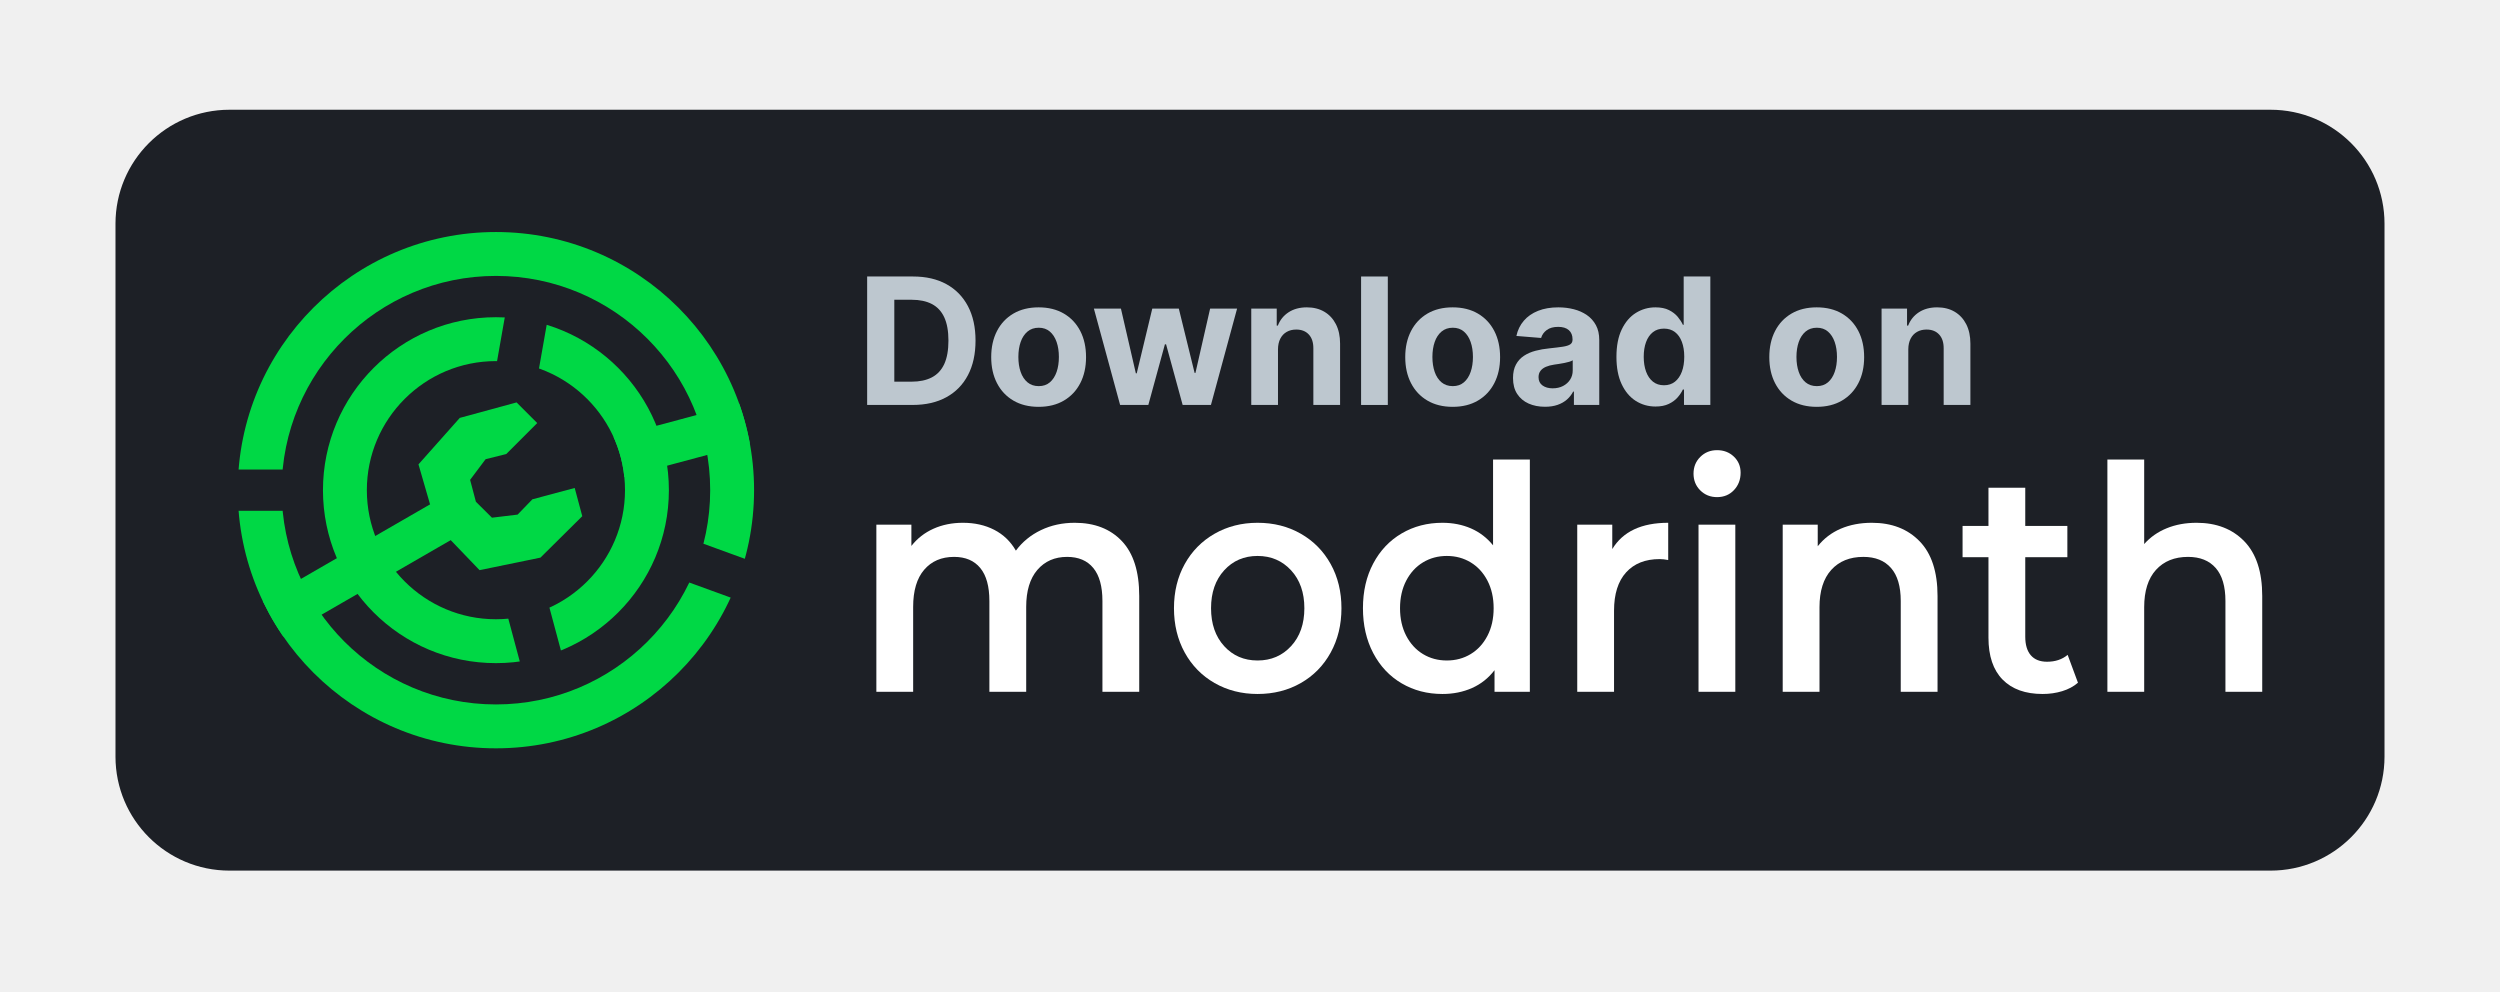
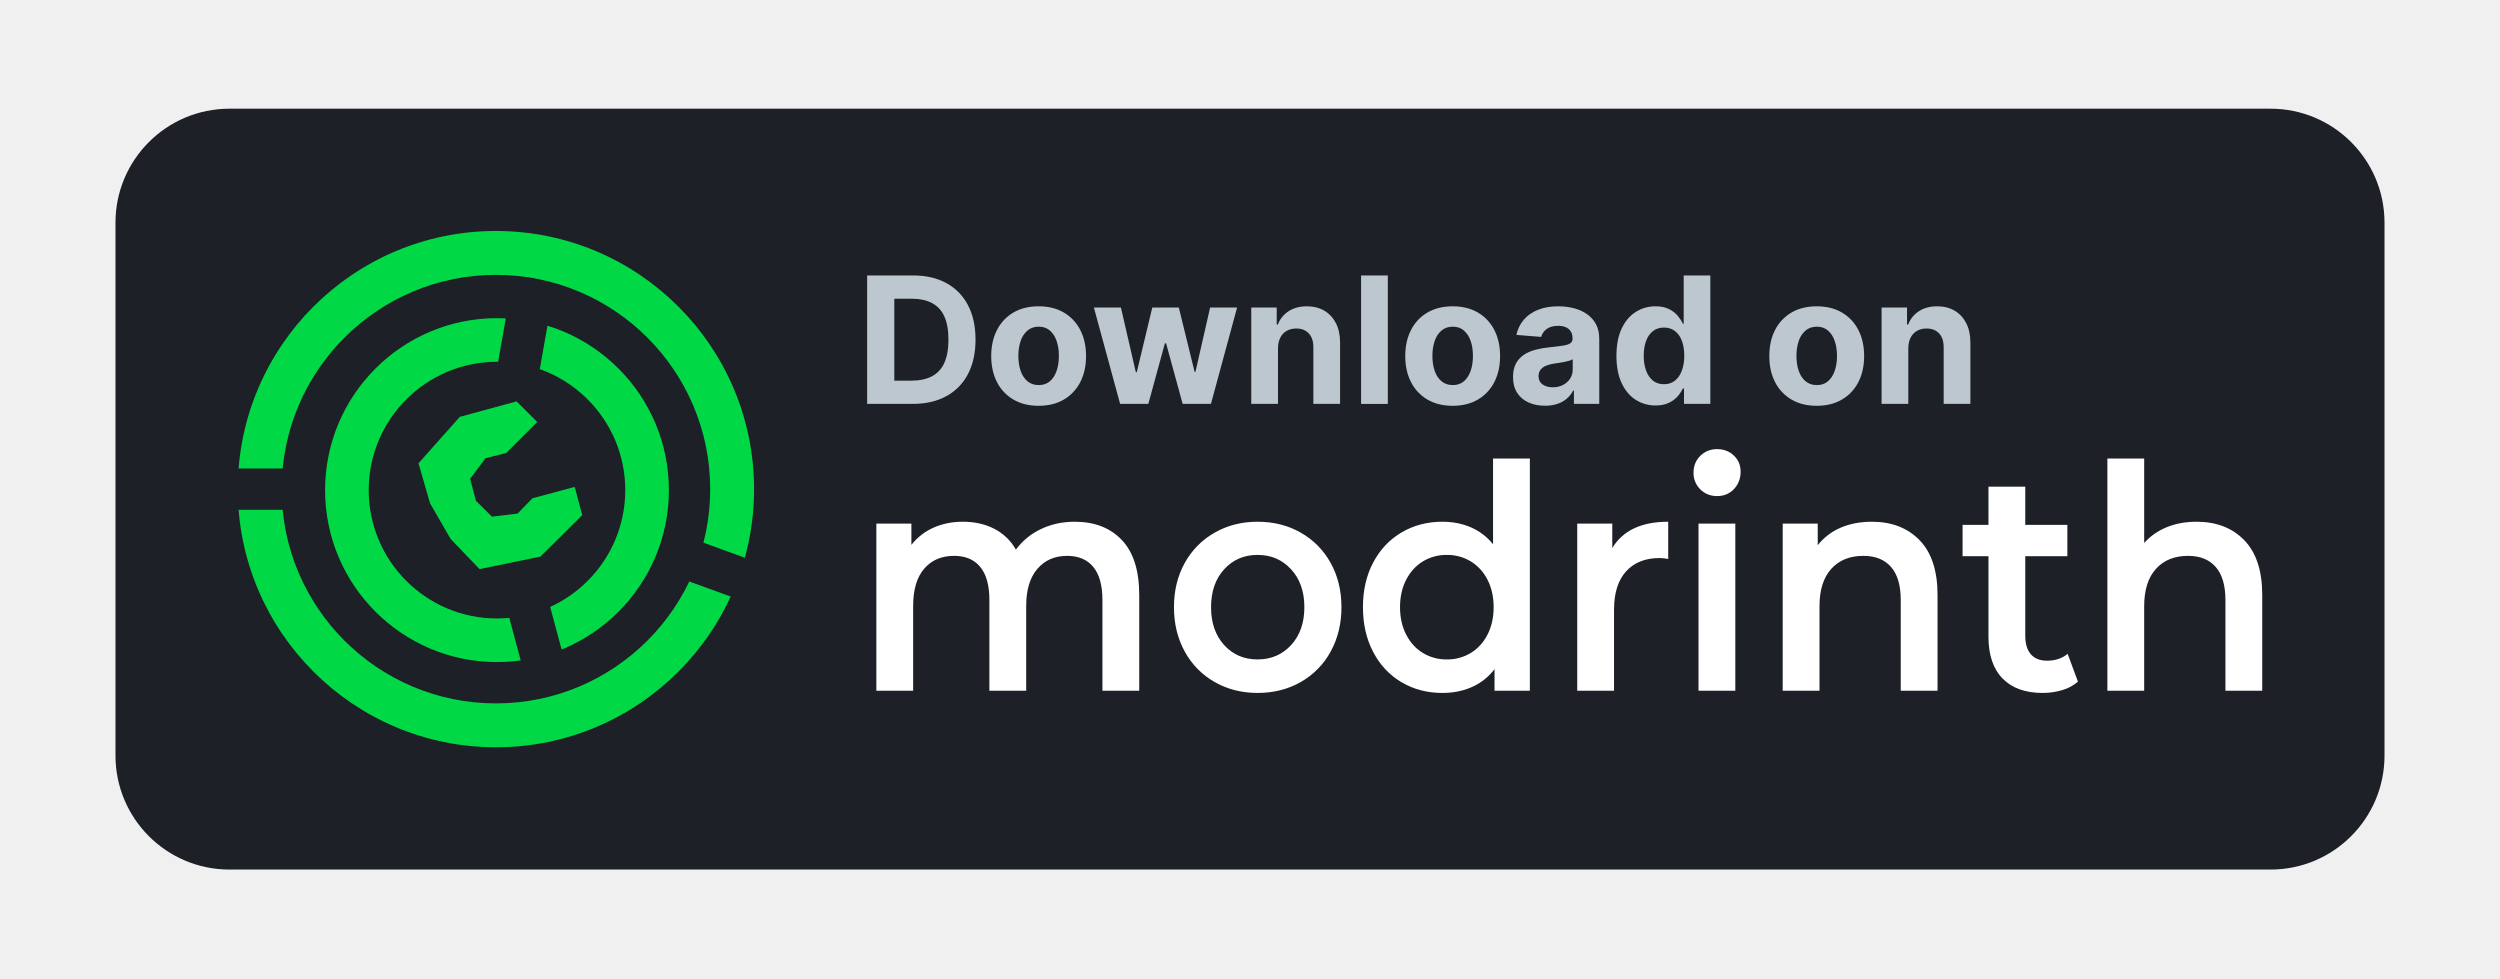
- <svg xmlns="http://www.w3.org/2000/svg" width="100%" height="100%" viewBox="0 0 184 73" version="1.1" xml:space="preserve" style="fill-rule:evenodd;clip-rule:evenodd;stroke-linejoin:round;stroke-miterlimit:1.5;">
-   <rect id="Badge-badge-dark" x="0.5" y="0.077" width="183" height="72" style="fill:none;" />
-   <g id="Badge">
-     <path d="M175.5,16.466C175.5,11.833 171.744,8.077 167.111,8.077C138.571,8.077 45.429,8.077 16.889,8.077C12.256,8.077 8.5,11.833 8.5,16.466C8.5,27.041 8.5,45.113 8.5,55.688C8.5,60.321 12.256,64.077 16.889,64.077C45.429,64.077 138.571,64.077 167.111,64.077C171.744,64.077 175.5,60.321 175.5,55.688C175.5,45.113 175.5,27.041 175.5,16.466Z" style="fill:#1d2026;" />
-     <g id="Mark">
-       <clipPath id="_clip1">
-         <path d="M56.085,16.492L16.915,16.492L16.915,55.662L56.085,55.662L56.085,16.492ZM34.957,35.805L34.987,36.483L38.394,49.199L41.421,48.388L38.103,36.007L40.343,23.304L37.257,22.759L34.957,35.805Z" />
-       </clipPath>
-       <g clip-path="url(#_clip1)">
-         <path d="M36.5,23.347C43.526,23.347 49.23,29.051 49.23,36.077C49.23,43.103 43.526,48.807 36.5,48.807C29.474,48.807 23.77,43.103 23.77,36.077C23.77,29.051 29.474,23.347 36.5,23.347ZM36.5,26.577C41.743,26.577 46,30.834 46,36.077C46,41.32 41.743,45.577 36.5,45.577C31.257,45.577 27,41.32 27,36.077C27,30.834 31.257,26.577 36.5,26.577Z" style="fill:#00d845;" />
-       </g>
-       <clipPath id="_clip2">
-         <path d="M17.5,17.077L17.5,34.557L36.5,34.557L37.02,34.649L55.12,41.237L54.08,44.093L36.232,37.597L17.5,37.597L17.5,55.077L55.5,55.077L55.5,17.077L17.5,17.077Z" />
-       </clipPath>
-       <g clip-path="url(#_clip2)">
-         <path d="M36.5,17.077C46.986,17.077 55.5,25.591 55.5,36.077C55.5,46.563 46.986,55.077 36.5,55.077C26.014,55.077 17.5,46.563 17.5,36.077C17.5,25.591 26.014,17.077 36.5,17.077ZM36.5,20.307C45.204,20.307 52.27,27.373 52.27,36.077C52.27,44.781 45.204,51.847 36.5,51.847C27.796,51.847 20.73,44.781 20.73,36.077C20.73,27.373 27.796,20.307 36.5,20.307Z" style="fill:#00d845;" />
-       </g>
-       <clipPath id="_clip3">
-         <path d="M36.5,17.077C46.986,17.077 55.5,25.591 55.5,36.077C55.5,46.563 46.986,55.077 36.5,55.077C26.014,55.077 17.5,46.563 17.5,36.077C17.5,25.591 26.014,17.077 36.5,17.077ZM36.5,32.106C38.692,32.106 40.471,33.885 40.471,36.077C40.471,38.269 38.692,40.048 36.5,40.048C34.308,40.048 32.529,38.269 32.529,36.077C32.529,33.885 34.308,32.106 36.5,32.106Z" />
-       </clipPath>
-       <g clip-path="url(#_clip3)">
-         <path d="M36.5,36.077L19.465,45.912" style="fill:none;stroke:#00d845;stroke-width:3.04px;" />
-       </g>
-       <clipPath id="_clip4">
-         <path d="M36.5,17.077C46.986,17.077 55.5,25.591 55.5,36.077C55.5,46.563 46.986,55.077 36.5,55.077C26.014,55.077 17.5,46.563 17.5,36.077C17.5,25.591 26.014,17.077 36.5,17.077ZM36.5,26.577C41.743,26.577 46,30.834 46,36.077C46,41.32 41.743,45.577 36.5,45.577C31.257,45.577 27,41.32 27,36.077C27,30.834 31.257,26.577 36.5,26.577Z" />
-       </clipPath>
-       <g clip-path="url(#_clip4)">
-         <path d="M36.5,36.077L55.5,30.986" style="fill:none;stroke:#00d845;stroke-width:3.04px;" />
-       </g>
-       <path d="M31.652,37.121L30.8,34.177L33.84,30.757L38.02,29.617L39.54,31.137L37.26,33.417L35.74,33.797L34.6,35.317L35.026,36.928L36.208,38.102L38.095,37.875L39.184,36.749L42.298,35.914L42.855,37.991L39.777,41.041L35.295,41.963L33.172,39.753L31.652,37.121Z" style="fill:#00d845;" />
-     </g>
-     <g id="Word">
-       <path d="M79.102,38.477C80.561,38.477 81.717,38.926 82.569,39.824C83.421,40.723 83.847,42.07 83.847,43.867L83.847,50.916L81.139,50.916L81.139,44.235C81.139,43.16 80.915,42.35 80.467,41.805C80.02,41.26 79.377,40.987 78.539,40.987C77.629,40.987 76.9,41.306 76.351,41.943C75.802,42.581 75.528,43.491 75.528,44.673L75.528,50.916L72.819,50.916L72.819,44.235C72.819,43.16 72.596,42.35 72.148,41.805C71.7,41.26 71.057,40.987 70.22,40.987C69.295,40.987 68.562,41.302 68.021,41.932C67.479,42.562 67.208,43.475 67.208,44.673L67.208,50.916L64.5,50.916L64.5,38.615L67.078,38.615L67.078,40.181C67.511,39.628 68.053,39.206 68.703,38.914C69.353,38.623 70.075,38.477 70.87,38.477C71.736,38.477 72.505,38.649 73.177,38.995C73.849,39.34 74.379,39.851 74.769,40.527C75.246,39.882 75.86,39.379 76.611,39.018C77.362,38.657 78.192,38.477 79.102,38.477Z" style="fill:#fff;fill-rule:nonzero;" />
-       <path d="M92.556,51.077C91.387,51.077 90.332,50.808 89.393,50.271C88.455,49.733 87.722,48.985 87.194,48.025C86.667,47.065 86.404,45.978 86.404,44.765C86.404,43.552 86.667,42.469 87.194,41.517C87.722,40.565 88.455,39.82 89.393,39.283C90.332,38.745 91.387,38.477 92.556,38.477C93.741,38.477 94.802,38.745 95.741,39.283C96.68,39.82 97.413,40.565 97.94,41.517C98.468,42.469 98.731,43.552 98.731,44.765C98.731,45.978 98.468,47.065 97.94,48.025C97.413,48.985 96.68,49.733 95.741,50.271C94.802,50.808 93.741,51.077 92.556,51.077ZM92.556,48.612C93.553,48.612 94.376,48.259 95.026,47.553C95.676,46.846 96.001,45.917 96.001,44.765C96.001,43.614 95.676,42.684 95.026,41.978C94.376,41.272 93.553,40.918 92.556,40.918C91.56,40.918 90.74,41.272 90.097,41.978C89.455,42.684 89.133,43.614 89.133,44.765C89.133,45.917 89.455,46.846 90.097,47.553C90.74,48.259 91.56,48.612 92.556,48.612Z" style="fill:#fff;fill-rule:nonzero;" />
-       <path d="M112.597,33.824L112.597,50.916L109.997,50.916L109.997,49.326C109.549,49.91 108.997,50.347 108.34,50.639C107.682,50.931 106.957,51.077 106.162,51.077C105.05,51.077 104.05,50.816 103.162,50.294C102.273,49.772 101.576,49.031 101.071,48.071C100.565,47.111 100.313,46.009 100.313,44.765C100.313,43.521 100.565,42.423 101.071,41.471C101.576,40.519 102.273,39.782 103.162,39.26C104.05,38.738 105.05,38.477 106.162,38.477C106.928,38.477 107.628,38.615 108.264,38.891C108.899,39.168 109.441,39.582 109.889,40.135L109.889,33.824L112.597,33.824ZM106.487,48.612C107.137,48.612 107.722,48.455 108.242,48.14C108.762,47.825 109.174,47.376 109.477,46.792C109.78,46.209 109.932,45.533 109.932,44.765C109.932,43.997 109.78,43.322 109.477,42.738C109.174,42.155 108.762,41.705 108.242,41.391C107.722,41.076 107.137,40.918 106.487,40.918C105.837,40.918 105.252,41.076 104.732,41.391C104.212,41.705 103.801,42.155 103.497,42.738C103.194,43.322 103.042,43.997 103.042,44.765C103.042,45.533 103.194,46.209 103.497,46.792C103.801,47.376 104.212,47.825 104.732,48.14C105.252,48.455 105.837,48.612 106.487,48.612Z" style="fill:#fff;fill-rule:nonzero;" />
-       <path d="M118.663,40.412C119.443,39.122 120.815,38.477 122.78,38.477L122.78,41.218C122.548,41.172 122.339,41.149 122.151,41.149C121.097,41.149 120.274,41.475 119.681,42.128C119.089,42.78 118.793,43.721 118.793,44.95L118.793,50.916L116.085,50.916L116.085,38.615L118.663,38.615L118.663,40.412Z" style="fill:#fff;fill-rule:nonzero;" />
-       <path d="M125.011,38.615L127.719,38.615L127.719,50.916L125.011,50.916L125.011,38.615ZM126.376,36.588C125.885,36.588 125.473,36.423 125.141,36.093C124.809,35.762 124.643,35.352 124.643,34.86C124.643,34.369 124.809,33.958 125.141,33.628C125.473,33.298 125.885,33.132 126.376,33.132C126.867,33.132 127.279,33.29 127.611,33.605C127.943,33.92 128.109,34.315 128.109,34.791C128.109,35.298 127.947,35.724 127.622,36.069C127.297,36.415 126.881,36.588 126.376,36.588Z" style="fill:#fff;fill-rule:nonzero;" />
-       <path d="M137.772,38.477C139.231,38.477 140.401,38.93 141.282,39.836C142.163,40.742 142.603,42.086 142.603,43.867L142.603,50.916L139.895,50.916L139.895,44.235C139.895,43.16 139.657,42.35 139.18,41.805C138.703,41.26 138.025,40.987 137.144,40.987C136.147,40.987 135.36,41.306 134.782,41.943C134.204,42.581 133.915,43.498 133.915,44.696L133.915,50.916L131.207,50.916L131.207,38.615L133.785,38.615L133.785,40.204C134.233,39.636 134.797,39.206 135.475,38.914C136.154,38.623 136.92,38.477 137.772,38.477Z" style="fill:#fff;fill-rule:nonzero;" />
-       <path d="M152.938,50.248C152.62,50.524 152.233,50.731 151.778,50.87C151.323,51.008 150.843,51.077 150.338,51.077C149.067,51.077 148.085,50.724 147.391,50.017C146.698,49.311 146.351,48.282 146.351,46.931L146.351,41.011L144.445,41.011L144.445,38.707L146.351,38.707L146.351,35.897L149.059,35.897L149.059,38.707L152.158,38.707L152.158,41.011L149.059,41.011L149.059,46.861C149.059,47.46 149.197,47.917 149.471,48.232C149.746,48.547 150.143,48.704 150.663,48.704C151.269,48.704 151.775,48.535 152.179,48.198L152.938,50.248Z" style="fill:#fff;fill-rule:nonzero;" />
-       <path d="M161.669,38.477C163.127,38.477 164.297,38.93 165.178,39.836C166.059,40.742 166.5,42.086 166.5,43.867L166.5,50.916L163.792,50.916L163.792,44.235C163.792,43.16 163.554,42.35 163.077,41.805C162.6,41.26 161.921,40.987 161.04,40.987C160.044,40.987 159.257,41.306 158.679,41.943C158.101,42.581 157.812,43.498 157.812,44.696L157.812,50.916L155.104,50.916L155.104,33.824L157.812,33.824L157.812,40.043C158.26,39.536 158.812,39.149 159.47,38.88C160.127,38.611 160.86,38.477 161.669,38.477Z" style="fill:#fff;fill-rule:nonzero;" />
-     </g>
-     <path d="M67.173,29.804L63.822,29.804L63.822,20.35L67.201,20.35C68.152,20.35 68.971,20.538 69.657,20.915C70.343,21.292 70.872,21.833 71.243,22.538C71.614,23.243 71.799,24.086 71.799,25.068C71.799,26.053 71.614,26.899 71.243,27.607C70.872,28.315 70.341,28.858 69.65,29.236C68.959,29.615 68.134,29.804 67.173,29.804ZM65.821,28.091L67.09,28.091C67.681,28.091 68.179,27.986 68.584,27.775C68.988,27.564 69.293,27.237 69.498,26.792C69.702,26.347 69.805,25.772 69.805,25.068C69.805,24.369 69.702,23.798 69.498,23.355C69.293,22.912 68.989,22.586 68.586,22.376C68.183,22.167 67.686,22.062 67.095,22.062L65.821,22.062L65.821,28.091Z" style="fill:#bdc7cf;fill-rule:nonzero;" />
-     <path d="M76.443,29.943C75.726,29.943 75.107,29.79 74.585,29.483C74.063,29.177 73.661,28.749 73.378,28.2C73.095,27.651 72.953,27.013 72.953,26.286C72.953,25.554 73.095,24.913 73.378,24.364C73.661,23.814 74.063,23.387 74.585,23.08C75.107,22.774 75.726,22.621 76.443,22.621C77.16,22.621 77.78,22.774 78.301,23.08C78.823,23.387 79.225,23.814 79.509,24.364C79.792,24.913 79.933,25.554 79.933,26.286C79.933,27.013 79.792,27.651 79.509,28.2C79.225,28.749 78.823,29.177 78.301,29.483C77.78,29.79 77.16,29.943 76.443,29.943ZM76.452,28.419C76.779,28.419 77.051,28.326 77.27,28.14C77.488,27.954 77.653,27.699 77.766,27.376C77.878,27.053 77.934,26.685 77.934,26.273C77.934,25.86 77.878,25.492 77.766,25.169C77.653,24.846 77.488,24.591 77.27,24.403C77.051,24.215 76.779,24.121 76.452,24.121C76.123,24.121 75.847,24.215 75.624,24.403C75.401,24.591 75.233,24.846 75.121,25.169C75.008,25.492 74.952,25.86 74.952,26.273C74.952,26.685 75.008,27.053 75.121,27.376C75.233,27.699 75.401,27.954 75.624,28.14C75.847,28.326 76.123,28.419 76.452,28.419Z" style="fill:#bdc7cf;fill-rule:nonzero;" />
-     <path d="M82.44,29.804L80.51,22.713L82.5,22.713L83.599,27.477L83.663,27.477L84.808,22.713L86.761,22.713L87.924,27.45L87.984,27.45L89.065,22.713L91.05,22.713L89.125,29.804L87.043,29.804L85.824,25.345L85.736,25.345L84.517,29.804L82.44,29.804Z" style="fill:#bdc7cf;fill-rule:nonzero;" />
-     <path d="M94.06,25.705L94.06,29.804L92.093,29.804L92.093,22.713L93.967,22.713L93.967,23.964L94.05,23.964C94.207,23.552 94.471,23.225 94.84,22.983C95.209,22.742 95.657,22.621 96.183,22.621C96.676,22.621 97.105,22.729 97.471,22.944C97.837,23.16 98.122,23.467 98.325,23.865C98.528,24.264 98.63,24.738 98.63,25.289L98.63,29.804L96.663,29.804L96.663,25.64C96.666,25.206 96.556,24.867 96.331,24.622C96.106,24.378 95.797,24.255 95.403,24.255C95.138,24.255 94.905,24.312 94.704,24.426C94.502,24.54 94.345,24.705 94.233,24.922C94.12,25.139 94.063,25.4 94.06,25.705Z" style="fill:#bdc7cf;fill-rule:nonzero;" />
-     <rect x="100.176" y="20.35" width="1.967" height="9.455" style="fill:#bdc7cf;fill-rule:nonzero;" />
-     <path d="M106.917,29.943C106.199,29.943 105.58,29.79 105.058,29.483C104.537,29.177 104.134,28.749 103.851,28.2C103.568,27.651 103.426,27.013 103.426,26.286C103.426,25.554 103.568,24.913 103.851,24.364C104.134,23.814 104.537,23.387 105.058,23.08C105.58,22.774 106.199,22.621 106.917,22.621C107.634,22.621 108.253,22.774 108.775,23.08C109.296,23.387 109.699,23.814 109.982,24.364C110.265,24.913 110.407,25.554 110.407,26.286C110.407,27.013 110.265,27.651 109.982,28.2C109.699,28.749 109.296,29.177 108.775,29.483C108.253,29.79 107.634,29.943 106.917,29.943ZM106.926,28.419C107.252,28.419 107.524,28.326 107.743,28.14C107.961,27.954 108.127,27.699 108.239,27.376C108.352,27.053 108.408,26.685 108.408,26.273C108.408,25.86 108.352,25.492 108.239,25.169C108.127,24.846 107.961,24.591 107.743,24.403C107.524,24.215 107.252,24.121 106.926,24.121C106.596,24.121 106.32,24.215 106.097,24.403C105.874,24.591 105.706,24.846 105.594,25.169C105.482,25.492 105.425,25.86 105.425,26.273C105.425,26.685 105.482,27.053 105.594,27.376C105.706,27.699 105.874,27.954 106.097,28.14C106.32,28.326 106.596,28.419 106.926,28.419Z" style="fill:#bdc7cf;fill-rule:nonzero;" />
-     <path d="M113.712,29.938C113.26,29.938 112.856,29.859 112.502,29.7C112.149,29.542 111.869,29.306 111.665,28.994C111.46,28.682 111.358,28.292 111.358,27.824C111.358,27.43 111.43,27.099 111.575,26.831C111.719,26.563 111.916,26.348 112.165,26.185C112.415,26.022 112.699,25.899 113.017,25.816C113.336,25.732 113.67,25.674 114.021,25.64C114.434,25.597 114.766,25.556 115.018,25.518C115.271,25.479 115.454,25.422 115.568,25.345C115.682,25.268 115.739,25.154 115.739,25.003L115.739,24.975C115.739,24.683 115.647,24.457 115.464,24.297C115.281,24.137 115.022,24.057 114.686,24.057C114.332,24.057 114.051,24.134 113.841,24.29C113.632,24.445 113.493,24.64 113.426,24.874L111.607,24.726C111.699,24.295 111.881,23.922 112.152,23.607C112.422,23.291 112.773,23.048 113.202,22.877C113.631,22.706 114.129,22.621 114.695,22.621C115.089,22.621 115.467,22.667 115.829,22.759C116.19,22.852 116.512,22.995 116.794,23.189C117.075,23.383 117.297,23.631 117.461,23.934C117.624,24.237 117.705,24.6 117.705,25.022L117.705,29.804L115.84,29.804L115.84,28.821L115.785,28.821C115.671,29.042 115.519,29.237 115.328,29.405C115.137,29.573 114.908,29.703 114.64,29.797C114.372,29.891 114.063,29.938 113.712,29.938ZM114.275,28.581C114.565,28.581 114.82,28.523 115.042,28.408C115.263,28.292 115.437,28.136 115.563,27.939C115.689,27.742 115.752,27.519 115.752,27.27L115.752,26.517C115.691,26.557 115.607,26.593 115.501,26.626C115.395,26.658 115.275,26.687 115.143,26.713C115.011,26.74 114.878,26.763 114.746,26.783C114.614,26.803 114.494,26.82 114.386,26.836C114.155,26.87 113.954,26.924 113.781,26.997C113.609,27.071 113.475,27.17 113.38,27.295C113.284,27.42 113.237,27.574 113.237,27.759C113.237,28.027 113.334,28.231 113.53,28.371C113.725,28.511 113.974,28.581 114.275,28.581Z" style="fill:#bdc7cf;fill-rule:nonzero;" />
-     <path d="M121.846,29.92C121.308,29.92 120.821,29.78 120.385,29.502C119.95,29.223 119.605,28.812 119.351,28.269C119.097,27.726 118.97,27.059 118.97,26.268C118.97,25.455 119.101,24.779 119.363,24.239C119.624,23.699 119.973,23.294 120.408,23.025C120.844,22.756 121.321,22.621 121.842,22.621C122.239,22.621 122.57,22.688 122.836,22.822C123.103,22.956 123.318,23.122 123.483,23.32C123.647,23.519 123.773,23.714 123.859,23.904L123.919,23.904L123.919,20.35L125.881,20.35L125.881,29.804L123.942,29.804L123.942,28.669L123.859,28.669C123.767,28.866 123.637,29.06 123.469,29.253C123.301,29.445 123.084,29.604 122.818,29.73C122.552,29.857 122.228,29.92 121.846,29.92ZM122.469,28.355C122.786,28.355 123.055,28.268 123.275,28.094C123.495,27.92 123.664,27.676 123.783,27.362C123.901,27.048 123.961,26.68 123.961,26.259C123.961,25.837 123.902,25.471 123.785,25.16C123.668,24.849 123.499,24.609 123.277,24.44C123.056,24.271 122.786,24.186 122.469,24.186C122.146,24.186 121.874,24.274 121.652,24.449C121.431,24.625 121.263,24.868 121.149,25.178C121.035,25.489 120.978,25.849 120.978,26.259C120.978,26.671 121.036,27.035 121.151,27.351C121.267,27.666 121.435,27.912 121.655,28.089C121.875,28.266 122.146,28.355 122.469,28.355Z" style="fill:#bdc7cf;fill-rule:nonzero;" />
-     <path d="M133.711,29.943C132.993,29.943 132.374,29.79 131.852,29.483C131.331,29.177 130.928,28.749 130.645,28.2C130.362,27.651 130.221,27.013 130.221,26.286C130.221,25.554 130.362,24.913 130.645,24.364C130.928,23.814 131.331,23.387 131.852,23.08C132.374,22.774 132.993,22.621 133.711,22.621C134.428,22.621 135.047,22.774 135.569,23.08C136.09,23.387 136.493,23.814 136.776,24.364C137.059,24.913 137.201,25.554 137.201,26.286C137.201,27.013 137.059,27.651 136.776,28.2C136.493,28.749 136.09,29.177 135.569,29.483C135.047,29.79 134.428,29.943 133.711,29.943ZM133.72,28.419C134.046,28.419 134.318,28.326 134.537,28.14C134.755,27.954 134.921,27.699 135.033,27.376C135.146,27.053 135.202,26.685 135.202,26.273C135.202,25.86 135.146,25.492 135.033,25.169C134.921,24.846 134.755,24.591 134.537,24.403C134.318,24.215 134.046,24.121 133.72,24.121C133.391,24.121 133.114,24.215 132.891,24.403C132.668,24.591 132.5,24.846 132.388,25.169C132.276,25.492 132.219,25.86 132.219,26.273C132.219,26.685 132.276,27.053 132.388,27.376C132.5,27.699 132.668,27.954 132.891,28.14C133.114,28.326 133.391,28.419 133.72,28.419Z" style="fill:#bdc7cf;fill-rule:nonzero;" />
-     <path d="M140.451,25.705L140.451,29.804L138.484,29.804L138.484,22.713L140.358,22.713L140.358,23.964L140.441,23.964C140.598,23.552 140.862,23.225 141.231,22.983C141.6,22.742 142.048,22.621 142.574,22.621C143.067,22.621 143.496,22.729 143.862,22.944C144.228,23.16 144.513,23.467 144.716,23.865C144.919,24.264 145.021,24.738 145.021,25.289L145.021,29.804L143.054,29.804L143.054,25.64C143.057,25.206 142.947,24.867 142.722,24.622C142.497,24.378 142.188,24.255 141.794,24.255C141.529,24.255 141.296,24.312 141.095,24.426C140.893,24.54 140.736,24.705 140.624,24.922C140.511,25.139 140.454,25.4 140.451,25.705Z" style="fill:#bdc7cf;fill-rule:nonzero;" />
+ <svg xmlns="http://www.w3.org/2000/svg" xml:space="preserve" width="184" fill-rule="evenodd" stroke-linejoin="round" stroke-miterlimit="1.5" clip-rule="evenodd" viewBox="0 0 184 72">
+   <path fill="none" d="M.5 0h183v72H.5z" />
+   <path fill="#1d2026" d="M175.5 16.389A8.39 8.39 0 0 0 167.111 8H16.889A8.39 8.39 0 0 0 8.5 16.389v39.222A8.39 8.39 0 0 0 16.889 64h150.222a8.39 8.39 0 0 0 8.389-8.389V16.389Z" />
+   <clipPath id="a">
+     <path d="M56.043 16.602h-38.93v38.943h38.93V16.602ZM35.044 35.803l.03.674 3.386 12.642 3.008-.806-3.297-12.309 2.227-12.63-3.067-.541-2.287 12.97Z" />
+   </clipPath>
+   <g clip-path="url(#a)">
+     <path fill="#00d845" d="M36.578 23.417c6.983 0 12.652 5.671 12.652 12.657 0 6.985-5.669 12.656-12.652 12.656s-12.652-5.671-12.652-12.656c0-6.986 5.669-12.657 12.652-12.657Zm0 3.211c5.211 0 9.441 4.233 9.441 9.446 0 5.212-4.23 9.445-9.441 9.445s-9.441-4.233-9.441-9.445c0-5.213 4.23-9.446 9.441-9.446Z" />
  </g>
+   <clipPath id="b">
+     <path d="M17.5 17v17.48h19l.52.092 18.1 6.588-1.04 2.856-17.848-6.496H17.5V55h38V17h-38Z" />
+   </clipPath>
+   <g clip-path="url(#b)">
+     <path fill="#00d845" d="M36.5 17c10.486 0 19 8.514 19 19s-8.514 19-19 19-19-8.514-19-19 8.514-19 19-19Zm0 3.23c8.704 0 15.77 7.066 15.77 15.77S45.204 51.77 36.5 51.77 20.73 44.704 20.73 36s7.066-15.77 15.77-15.77Z" />
+   </g>
+   <path fill="#00d845" d="M31.652 37.044 30.8 34.1l3.04-3.42 4.18-1.14 1.52 1.52-2.28 2.28-1.52.38-1.14 1.52.426 1.611 1.182 1.174 1.887-.227 1.089-1.126 3.114-.835.557 2.077-3.078 3.05-4.482.922-2.123-2.21-1.52-2.632Z" />
+   <path fill="#fff" fill-rule="nonzero" d="M79.102 38.4c1.459 0 2.615.449 3.467 1.347.852.899 1.278 2.246 1.278 4.043v7.049h-2.708v-6.68c0-1.075-.224-1.886-.672-2.431-.447-.545-1.09-.817-1.928-.817-.91 0-1.639.318-2.188.956-.549.637-.823 1.547-.823 2.729v6.243h-2.709v-6.68c0-1.075-.223-1.886-.671-2.431-.448-.545-1.091-.817-1.928-.817-.925 0-1.658.314-2.199.944-.542.63-.813 1.543-.813 2.741v6.243H64.5V38.538h2.578v1.566a4.235 4.235 0 0 1 1.625-1.267c.65-.291 1.372-.437 2.167-.437.866 0 1.635.172 2.307.518a3.836 3.836 0 0 1 1.592 1.532 4.878 4.878 0 0 1 1.842-1.509c.751-.361 1.581-.541 2.491-.541ZM92.556 51c-1.169 0-2.224-.269-3.163-.806a5.71 5.71 0 0 1-2.199-2.246c-.527-.96-.79-2.046-.79-3.26 0-1.213.263-2.295.79-3.248a5.725 5.725 0 0 1 2.199-2.234c.939-.538 1.994-.806 3.163-.806 1.185 0 2.246.268 3.185.806a5.711 5.711 0 0 1 2.199 2.234c.528.953.791 2.035.791 3.248 0 1.214-.263 2.3-.791 3.26a5.696 5.696 0 0 1-2.199 2.246c-.939.537-2 .806-3.185.806Zm0-2.465c.997 0 1.82-.353 2.47-1.059.65-.707.975-1.636.975-2.788 0-1.151-.325-2.081-.975-2.787-.65-.706-1.473-1.06-2.47-1.06-.996 0-1.816.354-2.459 1.06-.642.706-.964 1.636-.964 2.787 0 1.152.322 2.081.964 2.788.643.706 1.463 1.059 2.459 1.059Zm20.041-14.788v17.092h-2.6v-1.59c-.448.584-1 1.022-1.657 1.313-.658.292-1.383.438-2.178.438-1.112 0-2.112-.261-3-.783-.889-.522-1.586-1.263-2.091-2.223-.506-.96-.758-2.062-.758-3.306 0-1.244.252-2.342.758-3.294.505-.952 1.202-1.689 2.091-2.211.888-.522 1.888-.783 3-.783.766 0 1.466.138 2.102.414a4.257 4.257 0 0 1 1.625 1.244v-6.311h2.708Zm-6.11 14.788a3.32 3.32 0 0 0 1.755-.472c.52-.315.932-.764 1.235-1.348.303-.583.455-1.259.455-2.027 0-.767-.152-1.443-.455-2.027a3.327 3.327 0 0 0-1.235-1.347 3.32 3.32 0 0 0-1.755-.473 3.32 3.32 0 0 0-1.755.473c-.52.315-.931.764-1.235 1.347-.303.584-.455 1.26-.455 2.027 0 .768.152 1.444.455 2.027.304.584.715 1.033 1.235 1.348a3.32 3.32 0 0 0 1.755.472Zm12.176-8.2c.78-1.29 2.152-1.935 4.117-1.935v2.741a3.258 3.258 0 0 0-.629-.069c-1.054 0-1.877.326-2.47.979-.592.652-.888 1.593-.888 2.822v5.966h-2.708V38.538h2.578v1.797Zm6.348-1.797h2.708v12.301h-2.708V38.538Zm1.365-2.027c-.491 0-.903-.165-1.235-.495a1.67 1.67 0 0 1-.498-1.233c0-.491.166-.902.498-1.232.332-.33.744-.495 1.235-.495.491 0 .903.157 1.235.472.332.315.498.71.498 1.186 0 .507-.162.933-.487 1.279-.325.345-.741.518-1.246.518Zm11.396 1.889c1.459 0 2.629.453 3.51 1.359.881.906 1.321 2.25 1.321 4.031v7.049h-2.708v-6.68c0-1.075-.238-1.886-.715-2.431-.477-.545-1.155-.817-2.036-.817-.997 0-1.784.318-2.362.956-.578.637-.867 1.554-.867 2.752v6.22h-2.708V38.538h2.578v1.589a4.265 4.265 0 0 1 1.69-1.29c.679-.291 1.445-.437 2.297-.437Zm15.166 11.771a3.145 3.145 0 0 1-1.16.622 4.935 4.935 0 0 1-1.44.207c-1.271 0-2.253-.353-2.947-1.06-.693-.706-1.04-1.735-1.04-3.086v-5.92h-1.906V38.63h1.906v-2.81h2.708v2.81h3.099v2.304h-3.099v5.851c0 .598.138 1.055.412 1.37.275.315.672.472 1.192.472.606 0 1.112-.169 1.516-.506l.759 2.05Zm8.731-11.771c1.458 0 2.628.453 3.509 1.359.881.906 1.322 2.25 1.322 4.031v7.049h-2.708v-6.68c0-1.075-.238-1.886-.715-2.431-.477-.545-1.156-.817-2.037-.817-.996 0-1.783.318-2.361.956-.578.637-.867 1.554-.867 2.752v6.22h-2.708V33.747h2.708v6.219c.448-.507 1-.894 1.658-1.163.657-.269 1.39-.403 2.199-.403Z" />
+   <path fill="#bdc7cf" fill-rule="nonzero" d="M67.173 29.727h-3.351v-9.454h3.379c.951 0 1.77.188 2.456.565a3.862 3.862 0 0 1 1.586 1.623c.371.705.556 1.548.556 2.53 0 .985-.185 1.831-.556 2.539a3.852 3.852 0 0 1-1.593 1.629c-.691.379-1.516.568-2.477.568Zm-1.352-1.712h1.269c.591 0 1.089-.106 1.494-.317a2.02 2.02 0 0 0 .914-.983c.204-.445.307-1.019.307-1.724 0-.699-.103-1.27-.307-1.713a2.021 2.021 0 0 0-.912-.979c-.403-.209-.9-.314-1.491-.314h-1.274v6.03Zm10.622 1.851c-.717 0-1.336-.153-1.858-.46a3.1 3.1 0 0 1-1.207-1.283c-.283-.549-.425-1.187-.425-1.913 0-.733.142-1.374.425-1.923.283-.55.685-.977 1.207-1.284.522-.306 1.141-.459 1.858-.459.717 0 1.337.153 1.858.459.522.307.924.734 1.208 1.284.283.549.424 1.19.424 1.923 0 .726-.141 1.364-.424 1.913a3.11 3.11 0 0 1-1.208 1.283c-.521.307-1.141.46-1.858.46Zm.009-1.524c.327 0 .599-.093.818-.279.218-.186.383-.441.496-.764.112-.323.168-.691.168-1.103a3.36 3.36 0 0 0-.168-1.104 1.745 1.745 0 0 0-.496-.766c-.219-.188-.491-.282-.818-.282a1.24 1.24 0 0 0-.828.282 1.706 1.706 0 0 0-.503.766 3.334 3.334 0 0 0-.169 1.104c0 .412.056.78.169 1.103.112.323.28.578.503.764.223.186.499.279.828.279Zm5.988 1.385-1.93-7.091h1.99l1.099 4.765h.064l1.145-4.765h1.953l1.163 4.737h.06l1.081-4.737h1.985l-1.925 7.091h-2.082l-1.219-4.459h-.088l-1.219 4.459H82.44Zm11.62-4.099v4.099h-1.967v-7.091h1.874v1.251h.083c.157-.412.421-.739.79-.981.369-.241.817-.362 1.343-.362.493 0 .922.108 1.288.323.366.216.651.523.854.921.203.399.305.873.305 1.424v4.515h-1.967v-4.164c.003-.434-.107-.773-.332-1.018-.225-.244-.534-.367-.928-.367-.265 0-.498.057-.699.171a1.17 1.17 0 0 0-.471.496c-.113.217-.17.478-.173.783Zm6.116-5.355h1.967v9.455h-1.967zm6.741 9.593c-.718 0-1.337-.153-1.859-.46a3.107 3.107 0 0 1-1.207-1.283c-.283-.549-.425-1.187-.425-1.913 0-.733.142-1.374.425-1.923a3.11 3.11 0 0 1 1.207-1.284c.522-.306 1.141-.459 1.859-.459.717 0 1.336.153 1.858.459a3.11 3.11 0 0 1 1.207 1.284c.283.549.425 1.19.425 1.923 0 .726-.142 1.364-.425 1.913a3.107 3.107 0 0 1-1.207 1.283c-.522.307-1.141.46-1.858.46Zm.009-1.524c.326 0 .598-.093.817-.279.218-.186.384-.441.496-.764.113-.323.169-.691.169-1.103 0-.413-.056-.781-.169-1.104a1.737 1.737 0 0 0-.496-.766c-.219-.188-.491-.282-.817-.282-.33 0-.606.094-.829.282a1.706 1.706 0 0 0-.503.766 3.36 3.36 0 0 0-.169 1.104c0 .412.057.78.169 1.103.112.323.28.578.503.764.223.186.499.279.829.279Zm6.786 1.519c-.452 0-.856-.079-1.21-.238a1.91 1.91 0 0 1-.837-.706c-.205-.312-.307-.702-.307-1.17 0-.394.072-.725.217-.993.144-.267.341-.483.59-.646.25-.163.534-.286.852-.369a6.447 6.447 0 0 1 1.004-.176c.413-.043.745-.084.997-.122.253-.039.436-.096.55-.173a.386.386 0 0 0 .171-.342v-.028c0-.292-.092-.518-.275-.678-.183-.16-.442-.24-.778-.24-.354 0-.635.077-.845.233a1.09 1.09 0 0 0-.415.584l-1.819-.148c.092-.431.274-.804.545-1.119.27-.316.621-.559 1.05-.73.429-.171.927-.256 1.493-.256.394 0 .772.046 1.134.139.361.092.683.235.965.429.281.194.503.442.667.745.163.304.244.666.244 1.088v4.782h-1.865v-.983h-.055a1.97 1.97 0 0 1-1.145.976 2.798 2.798 0 0 1-.928.141Zm.563-1.357c.29 0 .545-.058.767-.173.221-.116.395-.272.521-.469.126-.197.189-.42.189-.669v-.753a.982.982 0 0 1-.251.109 4.088 4.088 0 0 1-.358.088 9.157 9.157 0 0 1-.397.069l-.36.053a2.486 2.486 0 0 0-.605.161.98.98 0 0 0-.401.298.74.74 0 0 0-.143.464c0 .268.097.472.293.612.195.14.444.21.745.21Zm7.571 1.339c-.538 0-1.025-.14-1.461-.418-.435-.279-.78-.69-1.034-1.233-.254-.543-.381-1.21-.381-2.001 0-.812.131-1.489.393-2.029.261-.54.61-.945 1.045-1.214a2.677 2.677 0 0 1 1.434-.404c.397 0 .728.067.994.201.267.134.482.3.647.498.164.199.29.394.376.584h.06v-3.554h1.962v9.454h-1.939v-1.135h-.083a2.52 2.52 0 0 1-.39.584 1.971 1.971 0 0 1-.651.477c-.266.127-.59.19-.972.19Zm.623-1.565c.317 0 .586-.087.806-.261.22-.174.389-.418.508-.732a3.13 3.13 0 0 0 .178-1.103c0-.422-.059-.788-.176-1.099a1.572 1.572 0 0 0-.508-.72 1.293 1.293 0 0 0-.808-.254c-.323 0-.595.088-.817.263a1.619 1.619 0 0 0-.503.73c-.114.31-.171.67-.171 1.08 0 .412.058.776.173 1.092.116.315.284.561.504.738.22.177.491.266.814.266Zm11.242 1.588c-.718 0-1.337-.153-1.859-.46a3.107 3.107 0 0 1-1.207-1.283c-.283-.549-.424-1.187-.424-1.913 0-.733.141-1.374.424-1.923a3.11 3.11 0 0 1 1.207-1.284c.522-.306 1.141-.459 1.859-.459.717 0 1.336.153 1.858.459a3.11 3.11 0 0 1 1.207 1.284c.283.549.425 1.19.425 1.923 0 .726-.142 1.364-.425 1.913a3.107 3.107 0 0 1-1.207 1.283c-.522.307-1.141.46-1.858.46Zm.009-1.524c.326 0 .598-.093.817-.279.218-.186.384-.441.496-.764.113-.323.169-.691.169-1.103 0-.413-.056-.781-.169-1.104a1.737 1.737 0 0 0-.496-.766c-.219-.188-.491-.282-.817-.282-.329 0-.606.094-.829.282a1.706 1.706 0 0 0-.503.766 3.36 3.36 0 0 0-.169 1.104c0 .412.057.78.169 1.103.112.323.28.578.503.764.223.186.5.279.829.279Zm6.731-2.714v4.099h-1.967v-7.091h1.874v1.251h.083c.157-.412.421-.739.79-.981.369-.241.817-.362 1.343-.362.493 0 .922.108 1.288.323.366.216.651.523.854.921.203.399.305.873.305 1.424v4.515h-1.967v-4.164c.003-.434-.107-.773-.332-1.018-.225-.244-.534-.367-.928-.367-.265 0-.498.057-.699.171a1.17 1.17 0 0 0-.471.496c-.113.217-.17.478-.173.783Z" />
</svg>
